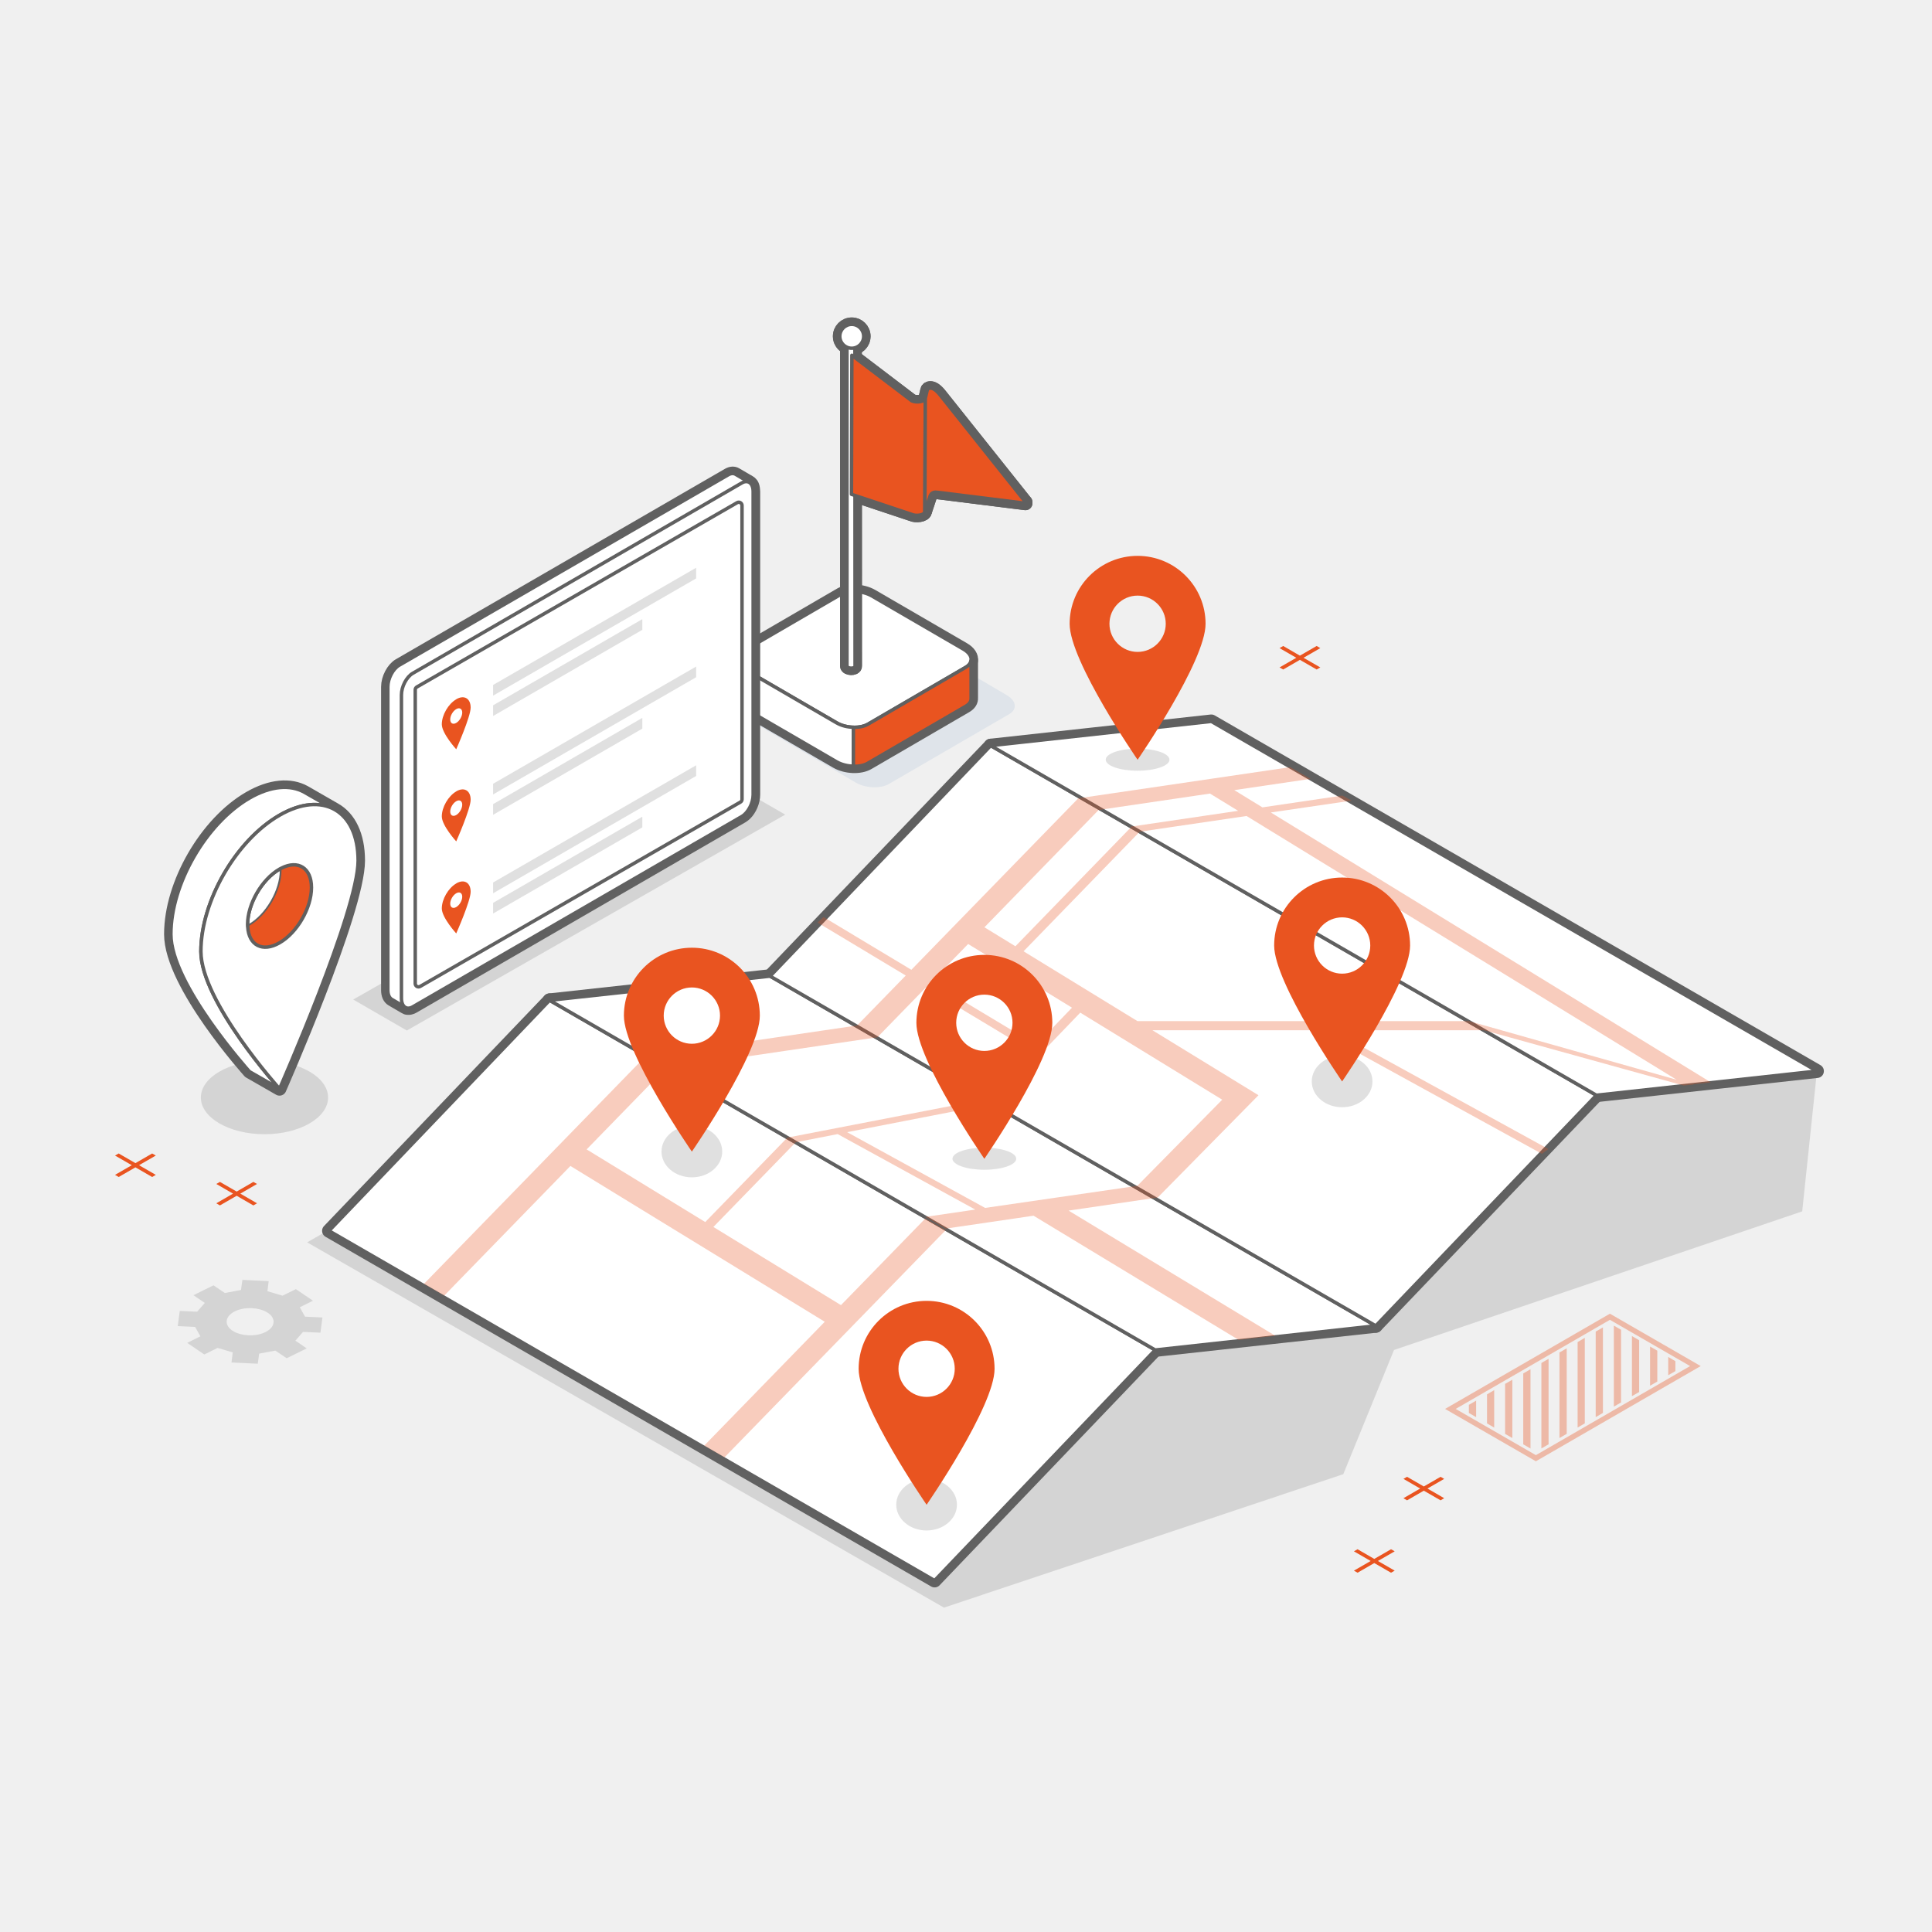
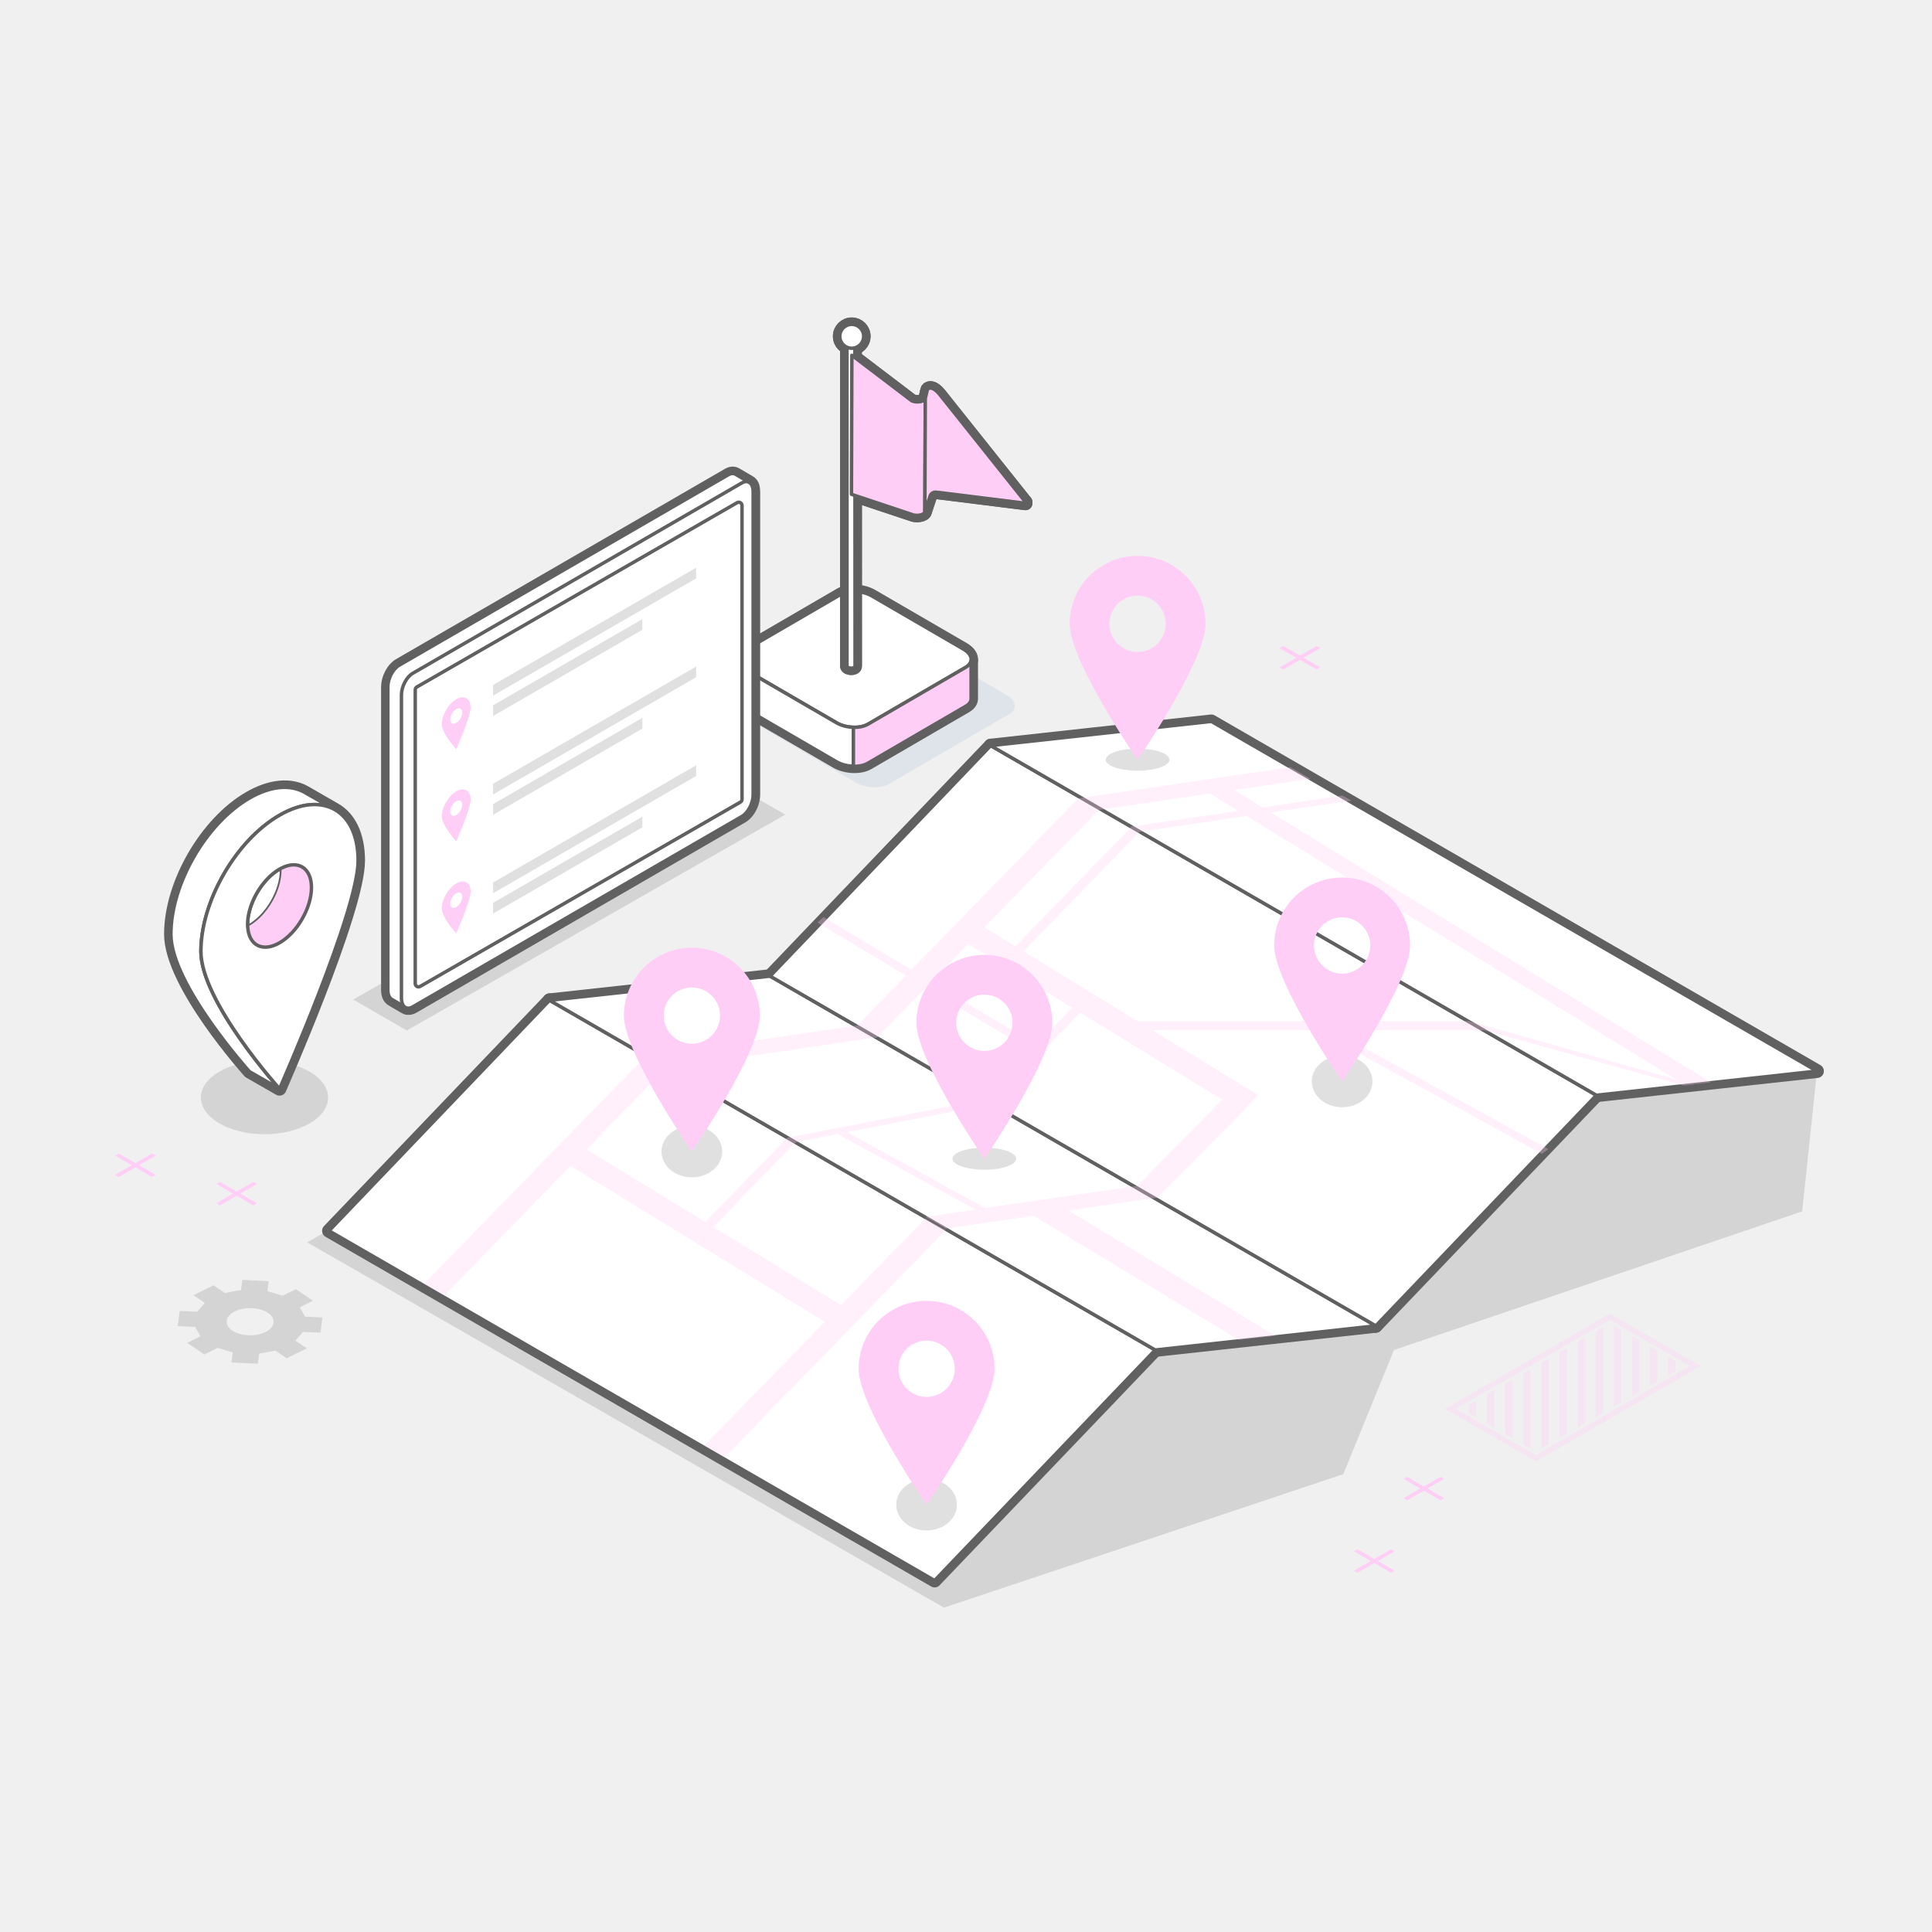
<svg xmlns="http://www.w3.org/2000/svg" id="a" viewBox="0 0 280 280">
  <polygon points="135.45 229.06 47.68 178.38 79.65 144.97 167.42 195.65 135.45 229.06" style="fill:#fff; stroke:#606060; stroke-linecap:round; stroke-linejoin:round; stroke-width:2px;" />
  <polygon points="167.42 195.65 79.65 144.97 111.61 141.47 199.39 192.15 167.42 195.65" style="fill:#fff; stroke:#606060; stroke-linecap:round; stroke-linejoin:round; stroke-width:2px;" />
  <polygon points="199.39 192.15 111.61 141.47 143.58 108.06 231.36 158.73 199.39 192.15" style="fill:#fff; stroke:#606060; stroke-linecap:round; stroke-linejoin:round; stroke-width:2px;" />
  <polygon points="231.36 158.73 143.58 108.06 175.55 104.55 263.33 155.23 231.36 158.73" style="fill:#fff; stroke:#606060; stroke-linecap:round; stroke-linejoin:round; stroke-width:2px;" />
  <path d="M48.51,117.33h0s-4.38-2.52-4.38-2.52h0c-2.05-1.13-4.86-.94-7.96.85-6.29,3.63-11.39,12.46-11.39,19.73s11.39,19.91,11.39,19.91l4.34,2.49h0s11.39-25.8,11.39-33.06c0-3.66-1.3-6.22-3.39-7.4Z" style="fill:#fff; stroke:#606060; stroke-linecap:round; stroke-linejoin:round; stroke-width:2px;" />
  <path d="M145.92,100.75l-17.21-10.1c-1.41-.81-3.55-.9-4.77-.2l-17.45,10.13c-.69.4-.94.97-.77,1.53.13.44.5.87,1.11,1.22l17.21,10.1c1.41.81,3.55.9,4.77.2l17.45-10.13c.48-.28.74-.64.8-1.02.09-.59-.3-1.24-1.15-1.73Z" style="fill:#dfe4ea; stroke-width:0px;" />
  <path d="M140.74,95.73c-.06.37-.31.71-.76.97l-14.18,8.25c-1.16.67-3.2.58-4.53-.19l-13.31-7.73c-.58-.33-.94-.75-1.06-1.16h-.05v5.4h0c.04.49.41,1,1.1,1.4l13.31,7.73c1.34.77,3.38.86,4.53.19l14.18-8.25c.56-.32.81-.76.77-1.21h0v-5.4h-.02Z" style="fill:#fff; stroke:#606060; stroke-linecap:round; stroke-linejoin:round; stroke-width:2px;" />
  <path d="M139.65,94.09l-13.31-7.73c-1.34-.77-3.38-.86-4.53-.19l-14.18,8.25c-.65.38-.89.92-.73,1.46.12.41.48.82,1.06,1.16l13.31,7.73c1.34.77,3.38.86,4.53.19l14.18-8.25c.46-.26.71-.61.76-.97.09-.56-.28-1.18-1.09-1.65Z" style="fill:#fff; stroke:#606060; stroke-linecap:round; stroke-linejoin:round; stroke-width:2px;" />
  <path d="M140.74,95.73c-.06.37-.31.71-.76.97l-14.18,8.25c-1.16.67-3.2.58-4.53-.19l-13.31-7.73c-.58-.33-.94-.75-1.06-1.16h-.05v5.4h0c.04.49.41,1,1.1,1.4l13.31,7.73c1.34.77,3.38.86,4.53.19l14.18-8.25c.56-.32.81-.76.77-1.21h0v-5.4h-.02Z" style="fill:#fff; stroke:#606060; stroke-linecap:round; stroke-linejoin:round; stroke-width:.5px;" />
  <path d="M139.65,94.09l-13.31-7.73c-1.34-.77-3.38-.86-4.53-.19l-14.18,8.25c-.65.38-.89.92-.73,1.46.12.41.48.82,1.06,1.16l13.31,7.73c1.34.77,3.38.86,4.53.19l14.18-8.25c.46-.26.71-.61.76-.97.09-.56-.28-1.18-1.09-1.65Z" style="fill:#fff; stroke:#606060; stroke-linecap:round; stroke-linejoin:round; stroke-width:.5px;" />
  <path d="M121.26,104.77l-13.31-7.73c-.58-.33-.94-.75-1.06-1.16h-.05v5.4h0c.04.49.41,1,1.1,1.4l13.31,7.73c.69.4,1.58.61,2.43.64v-5.65c-.85-.02-1.74-.23-2.43-.64Z" style="fill:#fff; stroke:#606060; stroke-linecap:round; stroke-linejoin:round; stroke-width:.5px;" />
-   <path d="M125.79,110.6l14.18-8.25c.56-.32.81-.76.77-1.21h0v-5.4h-.02c-.06.37-.31.71-.76.97l-14.18,8.25c-.56.32-1.32.47-2.1.45v5.65c.79.02,1.55-.13,2.1-.45Z" style="fill:#e95420; stroke:#606060; stroke-linecap:round; stroke-linejoin:round; stroke-width:.5px;" />
+   <path d="M125.79,110.6l14.18-8.25c.56-.32.81-.76.77-1.21h0v-5.4h-.02c-.06.37-.31.71-.76.97l-14.18,8.25c-.56.32-1.32.47-2.1.45v5.65c.79.02,1.55-.13,2.1-.45Z" style="fill:#ffcef6; stroke:#606060; stroke-linecap:round; stroke-linejoin:round; stroke-width:.5px;" />
  <path d="M148.61,72.76l-12.43-15.6c-1.1-1.35-1.75-.87-1.79-.65l-.29,1.24c-.08.46-1.26.66-1.96.34l-8.24-6.27v-1.41c.73-.2,1.27-.87,1.27-1.67,0-.96-.78-1.73-1.73-1.73s-1.73.78-1.73,1.73c0,.71.43,1.32,1.04,1.59v46.18c0,.41,1.19.45,1.17.02v-24.72s8.17,2.72,8.17,2.72c.69.33,1.88.12,1.96-.34l.71-2.14c.04-.22.26-.86,1.1-.7l1.33.16,11.44,1.43v-.18Z" style="fill:#fff; stroke:#606060; stroke-linecap:round; stroke-linejoin:round; stroke-width:2px;" />
  <path d="M122.75,96.51c0,.41,1.19.45,1.17.02l-.02-46.58h-1.15v46.57Z" style="fill:#fff; stroke:#606060; stroke-linecap:round; stroke-linejoin:round; stroke-width:2px;" />
  <circle cx="123.44" cy="48.74" r="1.73" style="fill:#fff; stroke:#606060; stroke-linecap:round; stroke-linejoin:round; stroke-width:2px;" />
  <g style="isolation:isolate;">
    <path d="M132.14,58.09l-8.68-6.6-.06,20.15,8.68,2.89c.69.33,1.88.12,1.96-.34l.06-16.44c-.08.46-1.26.66-1.96.34Z" style="fill:#fff; stroke:#606060; stroke-linecap:round; stroke-linejoin:round; stroke-width:2px;" />
    <path d="M148.62,72.94v-.18s-12.44-15.6-12.44-15.6c-1.1-1.35-1.75-.87-1.79-.65l-.29,1.24-.06,16.44.71-2.14c.04-.22.26-.86,1.1-.7l1.33.16,11.44,1.43Z" style="fill:#fff; stroke:#606060; stroke-linecap:round; stroke-linejoin:round; stroke-width:2px;" />
  </g>
  <path d="M148.61,72.76l-12.43-15.6c-1.1-1.35-1.75-.87-1.79-.65l-.29,1.24c-.08.46-1.26.66-1.96.34l-8.24-6.27v-1.41c.73-.2,1.27-.87,1.27-1.67,0-.96-.78-1.73-1.73-1.73s-1.73.78-1.73,1.73c0,.71.43,1.32,1.04,1.59v46.18c0,.41,1.19.45,1.17.02v-24.72s8.17,2.72,8.17,2.72c.69.33,1.88.12,1.96-.34l.71-2.14c.04-.22.26-.86,1.1-.7l1.33.16,11.44,1.43v-.18Z" style="fill:#fff; stroke:#606060; stroke-linecap:round; stroke-linejoin:round; stroke-width:.5px;" />
  <path d="M122.75,96.51c0,.41,1.19.45,1.17.02l-.02-46.58h-1.15v46.57Z" style="fill:#fff; stroke:#606060; stroke-linecap:round; stroke-linejoin:round; stroke-width:.5px;" />
  <circle cx="123.44" cy="48.74" r="1.73" style="fill:#fff; stroke:#606060; stroke-linecap:round; stroke-linejoin:round; stroke-width:.5px;" />
  <g style="isolation:isolate;">
-     <path d="M132.14,58.09l-8.68-6.6-.06,20.15,8.68,2.89c.69.33,1.88.12,1.96-.34l.06-16.44c-.08.46-1.26.66-1.96.34Z" style="fill:#e95420; stroke:#606060; stroke-linecap:round; stroke-linejoin:round; stroke-width:.5px;" />
-     <path d="M148.62,72.94v-.18s-12.44-15.6-12.44-15.6c-1.1-1.35-1.75-.87-1.79-.65l-.29,1.24-.06,16.44.71-2.14c.04-.22.26-.86,1.1-.7l1.33.16,11.44,1.43Z" style="fill:#e95420; stroke:#606060; stroke-linecap:round; stroke-linejoin:round; stroke-width:.5px;" />
+     <path d="M132.14,58.09l-8.68-6.6-.06,20.15,8.68,2.89c.69.33,1.88.12,1.96-.34l.06-16.44c-.08.46-1.26.66-1.96.34Z" style="fill:#ffcef6; stroke:#606060; stroke-linecap:round; stroke-linejoin:round; stroke-width:.5px;" />
+     <path d="M148.62,72.94v-.18s-12.44-15.6-12.44-15.6c-1.1-1.35-1.75-.87-1.79-.65l-.29,1.24-.06,16.44.71-2.14c.04-.22.26-.86,1.1-.7l1.33.16,11.44,1.43Z" style="fill:#ffcef6; stroke:#606060; stroke-linecap:round; stroke-linejoin:round; stroke-width:.5px;" />
  </g>
  <path d="M41.55,196.85s-1.63-1.09-1.65-1.11l-2.34.44s-.2,1.43-.2,1.46l-3.81-.18s.17-1.44.18-1.46l-2.19-.65s-1.89.93-1.93.95l-2.48-1.68s1.88-.94,1.91-.95l-.76-1.36s-2.48-.12-2.52-.12l.29-2.2s2.48.1,2.52.11l1.11-1.27c-.08-.04-1.61-1.1-1.64-1.12l2.9-1.43s1.63,1.09,1.65,1.11l2.34-.44s.2-1.43.2-1.46l3.81.18s-.17,1.44-.18,1.46l2.19.65s1.89-.93,1.93-.95l2.48,1.68s-1.88.94-1.91.95l.76,1.36s2.48.12,2.52.12l-.29,2.2s-2.48-.1-2.52-.11l-1.11,1.27c.08.04,1.61,1.1,1.64,1.12l-2.9,1.43ZM35.99,193.52c1.87.09,3.51-.72,3.65-1.81.08-.6-.31-1.16-.99-1.55-.55-.32-1.3-.53-2.14-.57-1.87-.09-3.51.72-3.65,1.81-.08.6.31,1.16.99,1.55.55.32,1.3.53,2.14.57h0Z" style="fill:#666; opacity:.2; stroke-width:0px;" />
-   <polygon points="206.35 215.43 203.92 214.03 203.4 214.33 205.82 215.73 203.4 217.13 203.92 217.44 206.35 216.04 208.78 217.44 209.3 217.13 206.88 215.73 209.3 214.33 208.78 214.03 206.35 215.43" style="fill:#e95420; fill-rule:evenodd; stroke-width:0px;" />
-   <polygon points="188.39 95.02 185.97 93.62 185.44 93.93 187.87 95.33 185.44 96.73 185.97 97.03 188.39 95.63 190.82 97.03 191.35 96.73 188.92 95.33 191.35 93.93 190.82 93.62 188.39 95.02" style="fill:#e95420; fill-rule:evenodd; stroke-width:0px;" />
-   <polygon points="34.3 172.69 31.87 171.29 31.35 171.59 33.77 172.99 31.35 174.39 31.87 174.7 34.3 173.3 36.72 174.7 37.25 174.39 34.83 172.99 37.25 171.59 36.72 171.29 34.3 172.69" style="fill:#e95420; fill-rule:evenodd; stroke-width:0px;" />
-   <polygon points="19.63 168.57 17.2 167.17 16.67 167.47 19.1 168.87 16.67 170.27 17.2 170.58 19.63 169.18 22.05 170.58 22.58 170.27 20.15 168.87 22.58 167.47 22.05 167.17 19.63 168.57" style="fill:#e95420; fill-rule:evenodd; stroke-width:0px;" />
-   <polygon points="199.17 225.93 196.75 224.53 196.22 224.83 198.65 226.23 196.22 227.63 196.75 227.93 199.17 226.53 201.6 227.93 202.13 227.63 199.7 226.23 202.13 224.83 201.6 224.53 199.17 225.93" style="fill:#e95420; fill-rule:evenodd; stroke-width:0px;" />
+   <polygon points="206.35 215.43 203.92 214.03 203.4 214.33 205.82 215.73 203.4 217.13 203.92 217.44 206.35 216.04 208.78 217.44 209.3 217.13 206.88 215.73 209.3 214.33 208.78 214.03 206.35 215.43" style="fill:#ffcef6; fill-rule:evenodd; stroke-width:0px;" />
+   <polygon points="188.39 95.02 185.97 93.62 185.44 93.93 187.87 95.33 185.44 96.73 185.97 97.03 188.39 95.63 190.82 97.03 191.35 96.73 188.92 95.33 191.35 93.93 190.82 93.62 188.39 95.02" style="fill:#ffcef6; fill-rule:evenodd; stroke-width:0px;" />
+   <polygon points="34.3 172.69 31.87 171.29 31.35 171.59 33.77 172.99 31.35 174.39 31.87 174.7 34.3 173.3 36.72 174.7 37.25 174.39 34.83 172.99 37.25 171.59 36.72 171.29 34.3 172.69" style="fill:#ffcef6; fill-rule:evenodd; stroke-width:0px;" />
+   <polygon points="19.63 168.57 17.2 167.17 16.67 167.47 19.1 168.87 16.67 170.27 17.2 170.58 19.63 169.18 22.05 170.58 22.58 170.27 20.15 168.87 22.58 167.47 22.05 167.17 19.63 168.57" style="fill:#ffcef6; fill-rule:evenodd; stroke-width:0px;" />
+   <polygon points="199.17 225.93 196.75 224.53 196.22 224.83 198.65 226.23 196.22 227.63 196.75 227.93 199.17 226.53 201.6 227.93 202.13 227.63 199.7 226.23 202.13 224.83 201.6 224.53 199.17 225.93" style="fill:#ffcef6; fill-rule:evenodd; stroke-width:0px;" />
  <g style="opacity:.35;">
-     <polygon points="242.81 197.27 242.81 198.71 241.77 199.31 241.77 196.66 242.81 197.27" style="fill:#e95420; stroke-width:0px;" />
-     <polygon points="240.19 195.75 240.19 200.22 239.14 200.83 239.14 195.15 240.19 195.75" style="fill:#e95420; stroke-width:0px;" />
-     <polygon points="237.56 194.24 237.56 201.74 236.51 202.34 236.51 193.63 237.56 194.24" style="fill:#e95420; stroke-width:0px;" />
-     <polygon points="234.94 192.72 234.94 203.25 233.89 203.86 233.89 192.12 234.94 192.72" style="fill:#e95420; stroke-width:0px;" />
-     <polygon points="232.31 192.38 232.31 204.77 231.26 205.38 231.26 192.98 232.31 192.38" style="fill:#e95420; stroke-width:0px;" />
-     <polygon points="229.68 193.89 229.68 206.29 228.64 206.89 228.64 194.5 229.68 193.89" style="fill:#e95420; stroke-width:0px;" />
-     <polygon points="227.06 195.41 227.06 207.8 226.01 208.41 226.01 196.01 227.06 195.41" style="fill:#e95420; stroke-width:0px;" />
-     <polygon points="224.43 196.93 224.43 209.32 223.39 209.92 223.39 197.53 224.43 196.93" style="fill:#e95420; stroke-width:0px;" />
-     <polygon points="221.81 198.44 221.81 209.93 220.76 209.32 220.76 199.05 221.81 198.44" style="fill:#e95420; stroke-width:0px;" />
-     <polygon points="219.18 199.96 219.18 208.41 218.13 207.81 218.13 200.56 219.18 199.96" style="fill:#e95420; stroke-width:0px;" />
-     <polygon points="216.55 206.9 215.51 206.29 215.51 202.08 216.55 201.47 216.55 206.9" style="fill:#e95420; stroke-width:0px;" />
-     <polygon points="212.88 204.78 212.88 203.6 213.93 202.99 213.93 205.38 212.88 204.78" style="fill:#e95420; stroke-width:0px;" />
-     <path d="M209.43,204.19l13.16,7.59,23.89-13.8-13.16-7.59-23.89,13.8ZM210.97,204.19l22.35-12.91,11.62,6.7-22.35,12.91-11.62-6.7Z" style="fill:#e95420; stroke-width:0px;" />
+     <polygon points="242.81 197.27 242.81 198.71 241.77 199.31 241.77 196.66 242.81 197.27" style="fill:#ffcef6; stroke-width:0px;" />
+     <polygon points="240.19 195.75 240.19 200.22 239.14 200.83 239.14 195.15 240.19 195.75" style="fill:#ffcef6; stroke-width:0px;" />
+     <polygon points="237.56 194.24 237.56 201.74 236.51 202.34 236.51 193.63 237.56 194.24" style="fill:#ffcef6; stroke-width:0px;" />
+     <polygon points="234.94 192.72 234.94 203.25 233.89 203.86 233.89 192.12 234.94 192.72" style="fill:#ffcef6; stroke-width:0px;" />
+     <polygon points="232.31 192.38 232.31 204.77 231.26 205.38 231.26 192.98 232.31 192.38" style="fill:#ffcef6; stroke-width:0px;" />
+     <polygon points="229.68 193.89 229.68 206.29 228.64 206.89 228.64 194.5 229.68 193.89" style="fill:#ffcef6; stroke-width:0px;" />
+     <polygon points="227.06 195.41 227.06 207.8 226.01 208.41 226.01 196.01 227.06 195.41" style="fill:#ffcef6; stroke-width:0px;" />
+     <polygon points="224.43 196.93 224.43 209.32 223.39 209.92 223.39 197.53 224.43 196.93" style="fill:#ffcef6; stroke-width:0px;" />
+     <polygon points="221.81 198.44 221.81 209.93 220.76 209.32 220.76 199.05 221.81 198.44" style="fill:#ffcef6; stroke-width:0px;" />
+     <polygon points="219.18 199.96 219.18 208.41 218.13 207.81 218.13 200.56 219.18 199.96" style="fill:#ffcef6; stroke-width:0px;" />
+     <polygon points="216.55 206.9 215.51 206.29 215.51 202.08 216.55 201.47 216.55 206.9" style="fill:#ffcef6; stroke-width:0px;" />
+     <polygon points="212.88 204.78 212.88 203.6 213.93 202.99 213.93 205.38 212.88 204.78" style="fill:#ffcef6; stroke-width:0px;" />
+     <path d="M209.43,204.19l13.16,7.59,23.89-13.8-13.16-7.59-23.89,13.8ZM210.97,204.19l22.35-12.91,11.62,6.7-22.35,12.91-11.62-6.7Z" style="fill:#ffcef6; stroke-width:0px;" />
  </g>
  <path d="M109.15,71.21c0-.08,0-.15,0-.22,0-.02,0-.04,0-.07,0-.05-.01-.1-.02-.15,0-.02,0-.04-.01-.07,0-.04-.02-.09-.03-.13,0-.02-.01-.04-.02-.06-.01-.04-.03-.08-.04-.12,0-.02-.01-.03-.02-.05-.02-.04-.04-.08-.06-.11,0-.01-.01-.02-.02-.03-.02-.04-.05-.07-.08-.1,0,0-.01-.02-.02-.02-.03-.03-.06-.07-.1-.1,0,0,0,0-.01-.01-.04-.03-.08-.06-.12-.08h0s-1.97-1.15-1.97-1.15h0c-.29-.17-.67-.16-1.08.08l-47.68,27.59c-.9.52-1.64,1.93-1.64,3.13v43.97c0,.66.23,1.13.58,1.33h0s1.73,1.01,1.73,1.01c0,0,0,0,0,0l.24.14h0s0,0,0,0c.03.02.07.04.1.05,0,0,0,0,.01,0,.03.01.07.02.1.03,0,0,.02,0,.03,0,.03,0,.06.01.1.01.01,0,.03,0,.04,0,.03,0,.06,0,.09,0,.02,0,.04,0,.05,0,.03,0,.06,0,.09-.01.02,0,.05-.01.07-.02.03,0,.05-.01.08-.02.03,0,.06-.02.09-.03.02,0,.04-.01.06-.02.05-.02.11-.05.16-.08l47.68-27.59c.17-.1.33-.23.49-.38.67-.66,1.15-1.78,1.15-2.75v-43.97s0,0,0,0Z" style="fill:#fff; stroke:#606060; stroke-linecap:round; stroke-linejoin:round; stroke-width:2px;" />
  <polygon points="58.96 149.35 113.8 118.06 106.03 113.58 51.19 144.86 58.96 149.35" style="fill:#666; opacity:.2; stroke-width:0px;" />
  <path d="M108.58,69.9h0s-1.97-1.15-1.97-1.15h0c-.29-.17-.67-.16-1.08.08l-47.68,27.59c-.9.52-1.64,1.93-1.64,3.13v43.97c0,.66.23,1.13.58,1.33h0s1.97,1.15,1.97,1.15h0c.29.17.66.15,1.07-.08l47.69-27.59c.9-.52,1.64-1.93,1.64-3.13v-43.97c0-.66-.22-1.13-.57-1.32Z" style="fill:#fff; stroke:#606060; stroke-linecap:round; stroke-linejoin:round; stroke-width:.5px;" />
  <path d="M107.87,70.31c.32-.18.32-.64,0-.83l-1.26-.74h0c-.29-.17-.67-.16-1.08.08l-47.68,27.59c-.9.52-1.64,1.93-1.64,3.13v43.97c0,.66.23,1.13.58,1.33h0s1.73,1.01,1.73,1.01c.15.09.33.09.48,0l2.06-1.19c.32-.18.32-.64,0-.82l-.11-.06c-.32-.18-.32-.64,0-.82l44.58-25.79c.9-.52,1.64-1.93,1.64-3.13v-43.05c0-.17.09-.33.24-.41l.47-.27Z" style="fill:#fff; stroke:#606060; stroke-linecap:round; stroke-linejoin:round; stroke-width:.5px;" />
  <path d="M107.51,118.33l-47.69,27.59c-.9.52-1.64-.04-1.64-1.24v-43.97c0-1.2.74-2.61,1.64-3.13l47.69-27.59c.9-.52,1.64.04,1.64,1.24v43.97c0,1.2-.74,2.61-1.64,3.13Z" style="fill:#fff; stroke:#606060; stroke-linecap:round; stroke-linejoin:round; stroke-width:.5px;" />
  <path d="M107.3,116.25l-46.41,26.71c-.32.18-.71-.05-.71-.41v-42.58c0-.17.09-.33.24-.41l46.41-26.71c.32-.18.71.05.71.41v42.58c0,.17-.09.33-.24.41Z" style="fill:#fff; stroke:#606060; stroke-linecap:round; stroke-linejoin:round; stroke-width:.5px;" />
  <polygon points="136.81 232.99 44.51 180.05 174.97 105.36 263.33 155.23 261.19 175.56 202.03 195.65 194.68 213.65 136.81 232.99" style="fill:#666; opacity:.2; stroke-width:0px;" />
  <polygon points="135.45 229.06 47.68 178.38 79.65 144.97 167.42 195.65 135.45 229.06" style="fill:#fff; stroke:#606060; stroke-linecap:round; stroke-linejoin:round; stroke-width:.5px;" />
  <polygon points="167.42 195.65 79.65 144.97 111.61 141.47 199.39 192.15 167.42 195.65" style="fill:#fff; stroke:#606060; stroke-linecap:round; stroke-linejoin:round; stroke-width:.5px;" />
  <polygon points="199.39 192.15 111.61 141.47 143.58 108.06 231.36 158.73 199.39 192.15" style="fill:#fff; stroke:#606060; stroke-linecap:round; stroke-linejoin:round; stroke-width:.5px;" />
  <polygon points="231.36 158.73 143.58 108.06 175.55 104.55 263.33 155.23 231.36 158.73" style="fill:#fff; stroke:#606060; stroke-linecap:round; stroke-linejoin:round; stroke-width:.5px;" />
  <polygon points="135.45 229.06 47.68 178.38 79.65 144.97 167.42 195.65 135.45 229.06" style="fill:#fff; stroke:#606060; stroke-linecap:round; stroke-linejoin:round; stroke-width:.5px;" />
  <polygon points="167.42 195.65 79.65 144.97 111.61 141.47 199.39 192.15 167.42 195.65" style="fill:#fff; stroke:#606060; stroke-linecap:round; stroke-linejoin:round; stroke-width:.5px;" />
  <polygon points="199.39 192.15 111.61 141.47 143.58 108.06 231.36 158.73 199.39 192.15" style="fill:#fff; stroke:#606060; stroke-linecap:round; stroke-linejoin:round; stroke-width:.5px;" />
  <polygon points="231.36 158.73 143.58 108.06 175.55 104.55 263.33 155.23 231.36 158.73" style="fill:#fff; stroke:#606060; stroke-linecap:round; stroke-linejoin:round; stroke-width:.5px;" />
-   <path d="M247.96,156.87l-63.78-39.12,11.71-1.72-1.35-.73-11.58,1.71-4.08-2.5,11.05-1.63-2.94-1.7-30.72,4.52-24.19,24.85-12.73-7.65-.87.8,12.79,7.68-7.05,7.24-30.72,4.52-32.06,32.93,2.94,1.7,18.29-18.79,36.86,22.58-17.47,17.95,2.94,1.7,32.06-32.93-2.94-1.7-12.24,12.57-18.49-11.33,11.93-12.27,6.08-1.19,19.94,10.94-7.22,1.06,2.94,1.7,12.73-1.87,29.71,17.99,5.34-.58-29.97-18.15,12.92-1.9,14.6-14.82-15.37-9.42h23.85l32.59,17.91.95-.69-31.34-17.22h21.99l28.93,8.01,1.49-.13-.14-.04,2.64-.28ZM159.21,117.39h0l16.15-2.38,4.08,2.5-15.33,2.26-.05-.03-.04.04-.2.03.11.06-16.77,17.27-4.49-2.75,16.55-17ZM140.31,136.81l15.05,9.23-5.18,5.39-15.21-9.13,5.33-5.48ZM177.13,159.38l-12.3,12.48-22.06,3.2-20-10.98,21.09-4.1-1.28-.62-28.47,5.51-11.9,12.24-17.19-10.53,11.42-11.73,30.72-4.52,7.01-7.2,15.21,9.14-6.78,7.05,1.28.62,12.68-13.18,20.58,12.62ZM212.9,147.99h-48.05l-16.51-10.12,16.83-17.33,15.49-2.28,62.32,38.22-30.07-8.49Z" style="fill:#e95420; opacity:.3; stroke-width:0px;" />
+   <path d="M247.96,156.87l-63.78-39.12,11.71-1.72-1.35-.73-11.58,1.71-4.08-2.5,11.05-1.63-2.94-1.7-30.72,4.52-24.19,24.85-12.73-7.65-.87.8,12.79,7.68-7.05,7.24-30.72,4.52-32.06,32.93,2.94,1.7,18.29-18.79,36.86,22.58-17.47,17.95,2.94,1.7,32.06-32.93-2.94-1.7-12.24,12.57-18.49-11.33,11.93-12.27,6.08-1.19,19.94,10.94-7.22,1.06,2.94,1.7,12.73-1.87,29.71,17.99,5.34-.58-29.97-18.15,12.92-1.9,14.6-14.82-15.37-9.42h23.85l32.59,17.91.95-.69-31.34-17.22h21.99l28.93,8.01,1.49-.13-.14-.04,2.64-.28ZM159.21,117.39h0l16.15-2.38,4.08,2.5-15.33,2.26-.05-.03-.04.04-.2.03.11.06-16.77,17.27-4.49-2.75,16.55-17ZM140.31,136.81l15.05,9.23-5.18,5.39-15.21-9.13,5.33-5.48ZM177.13,159.38l-12.3,12.48-22.06,3.2-20-10.98,21.09-4.1-1.28-.62-28.47,5.51-11.9,12.24-17.19-10.53,11.42-11.73,30.72-4.52,7.01-7.2,15.21,9.14-6.78,7.05,1.28.62,12.68-13.18,20.58,12.62ZM212.9,147.99h-48.05l-16.51-10.12,16.83-17.33,15.49-2.28,62.32,38.22-30.07-8.49Z" style="fill:#ffcef6; opacity:.3; stroke-width:0px;" />
  <ellipse cx="164.87" cy="110.1" rx="4.62" ry="1.6" style="fill:#666; opacity:.2; stroke-width:0px;" />
-   <path d="M164.87,80.56c-5.44,0-9.85,4.41-9.85,9.85s9.85,19.7,9.85,19.7c0,0,9.85-14.26,9.85-19.7s-4.41-9.85-9.85-9.85ZM164.87,94.48c-2.25,0-4.08-1.83-4.08-4.08s1.83-4.08,4.08-4.08,4.08,1.83,4.08,4.08-1.83,4.08-4.08,4.08Z" style="fill:#e95420; stroke-width:0px;" />
-   <path d="M66.12,101.35c-1.16.67-2.09,2.29-2.09,3.62s2.09,3.62,2.09,3.62c0,0,2.09-4.71,2.09-6.04s-.94-1.88-2.09-1.21ZM66.12,104.77c-.48.28-.87.05-.87-.5,0-.55.39-1.22.87-1.5s.87-.05.87.5-.39,1.22-.87,1.5Z" style="fill:#e95420; stroke-width:0px;" />
-   <path d="M66.12,114.7c-1.16.67-2.09,2.29-2.09,3.62s2.09,3.62,2.09,3.62c0,0,2.09-4.71,2.09-6.04s-.94-1.88-2.09-1.21ZM66.12,118.12c-.48.28-.87.05-.87-.5,0-.55.39-1.22.87-1.5s.87-.05.87.5-.39,1.22-.87,1.5Z" style="fill:#e95420; stroke-width:0px;" />
-   <path d="M66.12,128.04c-1.16.67-2.09,2.29-2.09,3.62s2.09,3.62,2.09,3.62c0,0,2.09-4.71,2.09-6.04s-.94-1.88-2.09-1.21ZM66.12,131.46c-.48.28-.87.05-.87-.5,0-.55.39-1.22.87-1.5s.87-.05.87.5-.39,1.22-.87,1.5Z" style="fill:#e95420; stroke-width:0px;" />
+   <path d="M164.87,80.56c-5.44,0-9.85,4.41-9.85,9.85s9.85,19.7,9.85,19.7c0,0,9.85-14.26,9.85-19.7s-4.41-9.85-9.85-9.85ZM164.87,94.48c-2.25,0-4.08-1.83-4.08-4.08s1.83-4.08,4.08-4.08,4.08,1.83,4.08,4.08-1.83,4.08-4.08,4.08Z" style="fill:#ffcef6; stroke-width:0px;" />
+   <path d="M66.12,101.35c-1.16.67-2.09,2.29-2.09,3.62s2.09,3.62,2.09,3.62c0,0,2.09-4.71,2.09-6.04s-.94-1.88-2.09-1.21ZM66.12,104.77c-.48.28-.87.05-.87-.5,0-.55.39-1.22.87-1.5s.87-.05.87.5-.39,1.22-.87,1.5Z" style="fill:#ffcef6; stroke-width:0px;" />
+   <path d="M66.12,114.7c-1.16.67-2.09,2.29-2.09,3.62s2.09,3.62,2.09,3.62c0,0,2.09-4.71,2.09-6.04s-.94-1.88-2.09-1.21ZM66.12,118.12c-.48.28-.87.05-.87-.5,0-.55.39-1.22.87-1.5s.87-.05.87.5-.39,1.22-.87,1.5Z" style="fill:#ffcef6; stroke-width:0px;" />
+   <path d="M66.12,128.04c-1.16.67-2.09,2.29-2.09,3.62s2.09,3.62,2.09,3.62c0,0,2.09-4.71,2.09-6.04s-.94-1.88-2.09-1.21ZM66.12,131.46c-.48.28-.87.05-.87-.5,0-.55.39-1.22.87-1.5s.87-.05.87.5-.39,1.22-.87,1.5Z" style="fill:#ffcef6; stroke-width:0px;" />
  <ellipse cx="142.66" cy="167.93" rx="4.62" ry="1.6" style="fill:#666; opacity:.2; stroke-width:0px;" />
-   <path d="M142.66,138.39c-5.44,0-9.85,4.41-9.85,9.85s9.85,19.7,9.85,19.7c0,0,9.85-14.26,9.85-19.7s-4.41-9.85-9.85-9.85ZM142.66,152.31c-2.25,0-4.08-1.83-4.08-4.08s1.83-4.08,4.08-4.08,4.08,1.83,4.08,4.08-1.83,4.08-4.08,4.08Z" style="fill:#e95420; stroke-width:0px;" />
+   <path d="M142.66,138.39c-5.44,0-9.85,4.41-9.85,9.85s9.85,19.7,9.85,19.7c0,0,9.85-14.26,9.85-19.7s-4.41-9.85-9.85-9.85ZM142.66,152.31c-2.25,0-4.08-1.83-4.08-4.08s1.83-4.08,4.08-4.08,4.08,1.83,4.08,4.08-1.83,4.08-4.08,4.08Z" style="fill:#ffcef6; stroke-width:0px;" />
  <ellipse cx="194.51" cy="156.73" rx="4.4" ry="3.74" style="fill:#666; opacity:.2; stroke-width:0px;" />
-   <path d="M194.51,127.18c-5.44,0-9.85,4.41-9.85,9.85s9.85,19.7,9.85,19.7c0,0,9.85-14.26,9.85-19.7s-4.41-9.85-9.85-9.85ZM194.51,141.11c-2.25,0-4.08-1.83-4.08-4.08s1.83-4.08,4.08-4.08,4.08,1.83,4.08,4.08-1.83,4.08-4.08,4.08Z" style="fill:#e95420; stroke-width:0px;" />
+   <path d="M194.51,127.18c-5.44,0-9.85,4.41-9.85,9.85s9.85,19.7,9.85,19.7c0,0,9.85-14.26,9.85-19.7s-4.41-9.85-9.85-9.85ZM194.51,141.11c-2.25,0-4.08-1.83-4.08-4.08s1.83-4.08,4.08-4.08,4.08,1.83,4.08,4.08-1.83,4.08-4.08,4.08Z" style="fill:#ffcef6; stroke-width:0px;" />
  <ellipse cx="134.29" cy="218.07" rx="4.4" ry="3.74" style="fill:#666; opacity:.2; stroke-width:0px;" />
-   <path d="M134.29,188.53c-5.44,0-9.85,4.41-9.85,9.85s9.85,19.7,9.85,19.7c0,0,9.85-14.26,9.85-19.7s-4.41-9.85-9.85-9.85ZM134.29,202.45c-2.25,0-4.08-1.83-4.08-4.08s1.83-4.08,4.08-4.08,4.08,1.83,4.08,4.08-1.83,4.08-4.08,4.08Z" style="fill:#e95420; stroke-width:0px;" />
+   <path d="M134.29,188.53c-5.44,0-9.85,4.41-9.85,9.85s9.85,19.7,9.85,19.7c0,0,9.85-14.26,9.85-19.7s-4.41-9.85-9.85-9.85ZM134.29,202.45c-2.25,0-4.08-1.83-4.08-4.08s1.83-4.08,4.08-4.08,4.08,1.83,4.08,4.08-1.83,4.08-4.08,4.08Z" style="fill:#ffcef6; stroke-width:0px;" />
  <ellipse cx="100.27" cy="166.89" rx="4.4" ry="3.74" style="fill:#666; opacity:.2; stroke-width:0px;" />
-   <path d="M100.27,137.35c-5.44,0-9.85,4.41-9.85,9.85s9.85,19.7,9.85,19.7c0,0,9.85-14.26,9.85-19.7s-4.41-9.85-9.85-9.85ZM100.27,151.27c-2.25,0-4.08-1.83-4.08-4.08s1.83-4.08,4.08-4.08,4.08,1.83,4.08,4.08-1.83,4.08-4.08,4.08Z" style="fill:#e95420; stroke-width:0px;" />
+   <path d="M100.27,137.35c-5.44,0-9.85,4.41-9.85,9.85s9.85,19.7,9.85,19.7c0,0,9.85-14.26,9.85-19.7s-4.41-9.85-9.85-9.85ZM100.27,151.27c-2.25,0-4.08-1.83-4.08-4.08s1.83-4.08,4.08-4.08,4.08,1.83,4.08,4.08-1.83,4.08-4.08,4.08Z" style="fill:#ffcef6; stroke-width:0px;" />
  <ellipse cx="38.33" cy="159.06" rx="9.22" ry="5.32" style="fill:#666; opacity:.2; stroke-width:0px;" />
  <path d="M40.5,125.96c.09-.05.18-.09.27-.14,0,.11.01.21.01.32,0,2.95-2.07,6.54-4.63,8.01-.09.05-.18.09-.27.14,0-.11-.01-.21-.01-.32,0-2.95,2.07-6.54,4.63-8.01Z" style="fill:none; stroke-width:0px;" />
  <path d="M40.79,126.14c0-.11,0-.21-.01-.32,2.43-1.24,4.36-.03,4.36,2.81,0,2.95-2.07,6.54-4.63,8.01-2.46,1.42-4.47.36-4.61-2.35.09-.05.18-.09.27-.14,2.56-1.48,4.63-5.06,4.63-8.01Z" style="fill:#fff; stroke:#606060; stroke-linecap:round; stroke-linejoin:round; stroke-width:.5px;" />
  <path d="M24.77,135.39c0-7.26,5.1-16.09,11.39-19.73,3.1-1.79,5.91-1.98,7.96-.84h0s4.38,2.51,4.38,2.51h0c-2.06-1.16-4.88-.97-8,.83-6.29,3.63-11.39,12.46-11.39,19.73s11.39,19.91,11.39,19.91l-4.34-2.49s-11.39-12.64-11.39-19.91Z" style="fill:#fff; stroke:#606060; stroke-linecap:round; stroke-linejoin:round; stroke-width:.5px;" />
  <polygon points="40.5 157.79 40.5 157.79 40.5 157.79 40.5 157.79" style="fill:#fff; stroke:#606060; stroke-linecap:round; stroke-linejoin:round; stroke-width:.5px;" />
  <polygon points="40.5 157.79 40.5 157.79 40.5 157.79 40.5 157.79" style="fill:#fff; stroke:#606060; stroke-linecap:round; stroke-linejoin:round; stroke-width:.5px;" />
  <path d="M29.12,137.88c0,7.26,11.39,19.91,11.39,19.91h0s11.39-25.8,11.39-33.06c0-3.66-1.3-6.22-3.39-7.4-2.06-1.16-4.88-.98-8,.82-6.29,3.63-11.39,12.46-11.39,19.73ZM35.89,134.29c0-.11-.01-.21-.01-.32,0-2.95,2.07-6.54,4.63-8.01.09-.05.18-.09.27-.14,2.43-1.24,4.36-.03,4.36,2.81,0,2.95-2.07,6.54-4.63,8.01-2.46,1.42-4.47.36-4.61-2.35Z" style="fill:#fff; stroke:#606060; stroke-linecap:round; stroke-linejoin:round; stroke-width:.5px;" />
  <path d="M40.5,125.96c.09-.05.18-.09.27-.14,0,.11.01.21.01.32,0,2.95-2.07,6.54-4.63,8.01-.09.05-.18.09-.27.14,0-.11-.01-.21-.01-.32,0-2.95,2.07-6.54,4.63-8.01Z" style="fill:none; stroke-width:0px;" />
-   <path d="M40.79,126.14c0-.11,0-.21-.01-.32,2.43-1.24,4.36-.03,4.36,2.81,0,2.95-2.07,6.54-4.63,8.01-2.46,1.42-4.47.36-4.61-2.35.09-.05.18-.09.27-.14,2.56-1.48,4.63-5.06,4.63-8.01Z" style="fill:#e95420; stroke-width:0px;" />
+   <path d="M40.79,126.14c0-.11,0-.21-.01-.32,2.43-1.24,4.36-.03,4.36,2.81,0,2.95-2.07,6.54-4.63,8.01-2.46,1.42-4.47.36-4.61-2.35.09-.05.18-.09.27-.14,2.56-1.48,4.63-5.06,4.63-8.01Z" style="fill:#ffcef6; stroke-width:0px;" />
  <path d="M24.77,135.39c0-7.26,5.1-16.09,11.39-19.73,3.1-1.79,5.91-1.98,7.96-.84h0s4.38,2.51,4.38,2.51h0c-2.06-1.16-4.88-.97-8,.83-6.29,3.63-11.39,12.46-11.39,19.73s11.39,19.91,11.39,19.91l-4.34-2.49s-11.39-12.64-11.39-19.91Z" style="fill:#fff; stroke:#606060; stroke-linecap:round; stroke-linejoin:round; stroke-width:.5px;" />
  <polygon points="40.5 157.79 40.5 157.79 40.5 157.79 40.5 157.79" style="fill:#fff; stroke:#606060; stroke-linecap:round; stroke-linejoin:round; stroke-width:.5px;" />
  <polygon points="40.5 157.79 40.5 157.79 40.5 157.79 40.5 157.79" style="fill:#fff; stroke:#606060; stroke-linecap:round; stroke-linejoin:round; stroke-width:.5px;" />
  <path d="M29.12,137.88c0,7.26,11.39,19.91,11.39,19.91h0s11.39-25.8,11.39-33.06c0-3.66-1.3-6.22-3.39-7.4-2.06-1.16-4.88-.98-8,.82-6.29,3.63-11.39,12.46-11.39,19.73ZM35.89,134.29c0-.11-.01-.21-.01-.32,0-2.95,2.07-6.54,4.63-8.01.09-.05.18-.09.27-.14,2.43-1.24,4.36-.03,4.36,2.81,0,2.95-2.07,6.54-4.63,8.01-2.46,1.42-4.47.36-4.61-2.35Z" style="fill:#fff; stroke:#606060; stroke-linecap:round; stroke-linejoin:round; stroke-width:.5px;" />
  <polygon points="100.89 83.83 71.46 100.82 71.46 99.27 100.89 82.28 100.89 83.83" style="fill:#666; opacity:.2; stroke-width:0px;" />
  <polygon points="93.09 91.28 71.46 103.77 71.46 102.22 93.09 89.73 93.09 91.28" style="fill:#666; opacity:.2; stroke-width:0px;" />
  <polygon points="100.89 98.15 71.46 115.14 71.46 113.59 100.89 96.6 100.89 98.15" style="fill:#666; opacity:.2; stroke-width:0px;" />
  <polygon points="93.09 105.6 71.46 118.09 71.46 116.54 93.09 104.04 93.09 105.6" style="fill:#666; opacity:.2; stroke-width:0px;" />
  <polygon points="100.89 112.46 71.46 129.46 71.46 127.9 100.89 110.91 100.89 112.46" style="fill:#666; opacity:.2; stroke-width:0px;" />
  <polygon points="93.09 119.91 71.46 132.4 71.46 130.85 93.09 118.36 93.09 119.91" style="fill:#666; opacity:.2; stroke-width:0px;" />
</svg>
